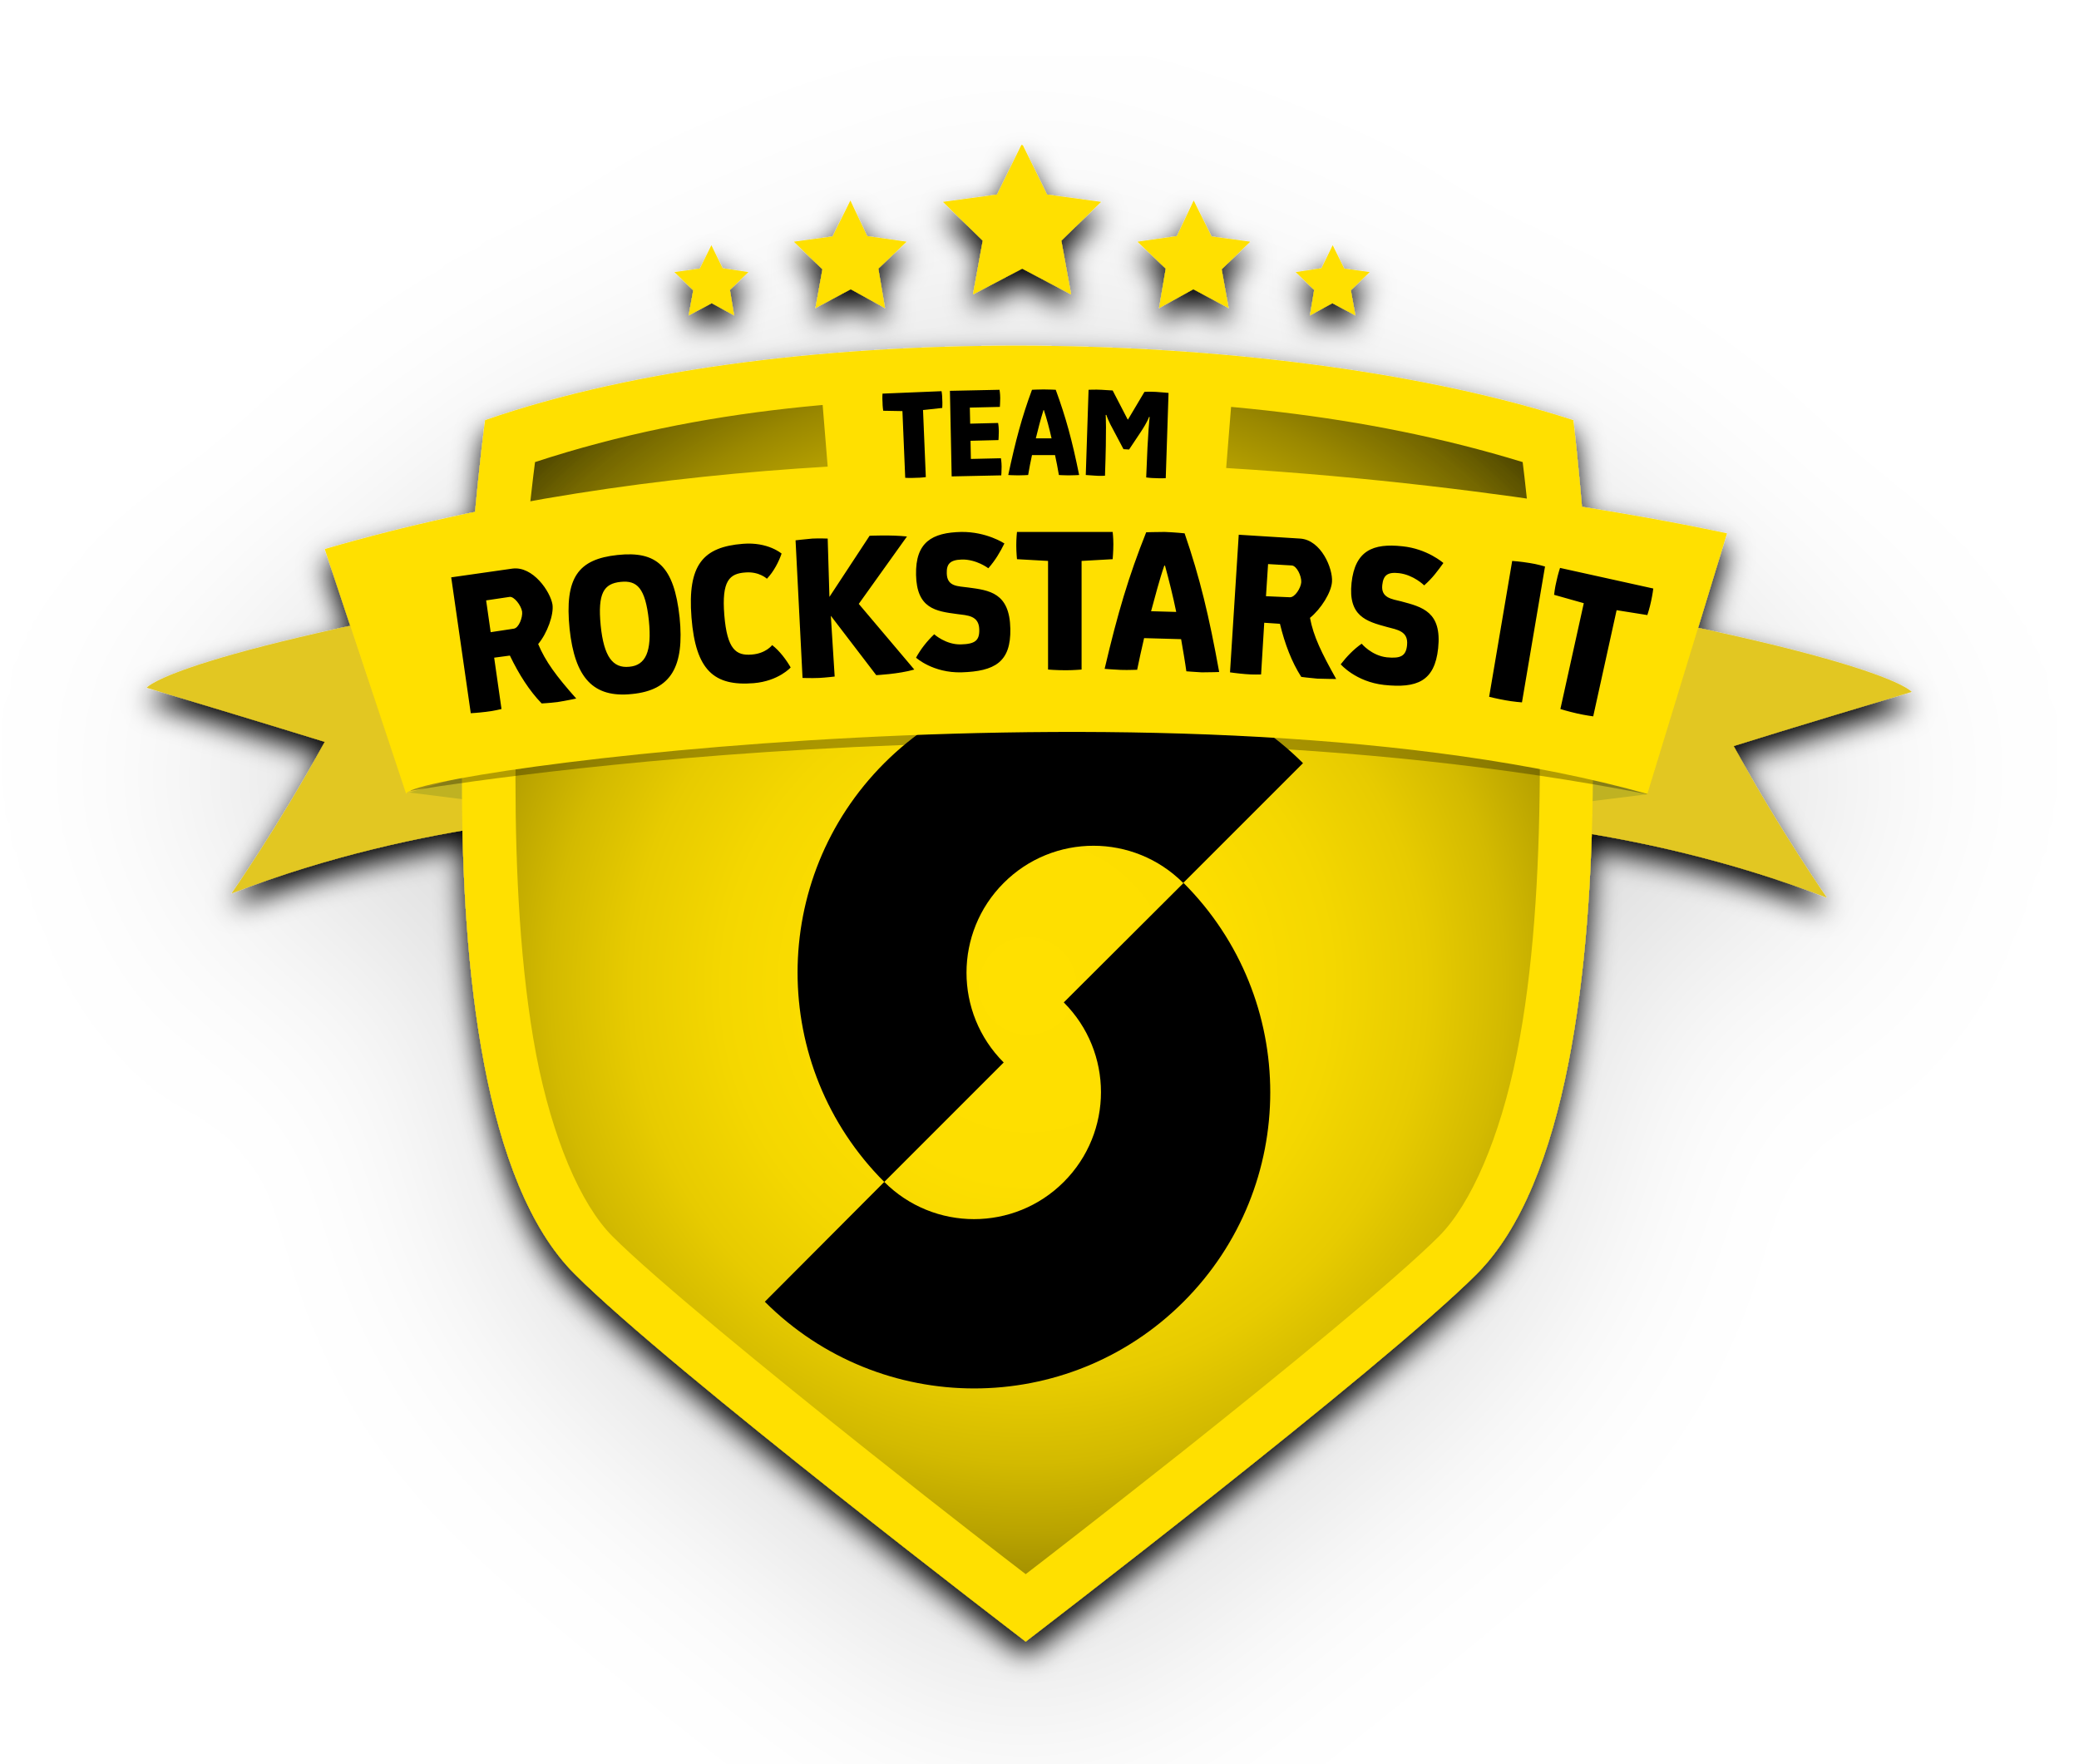
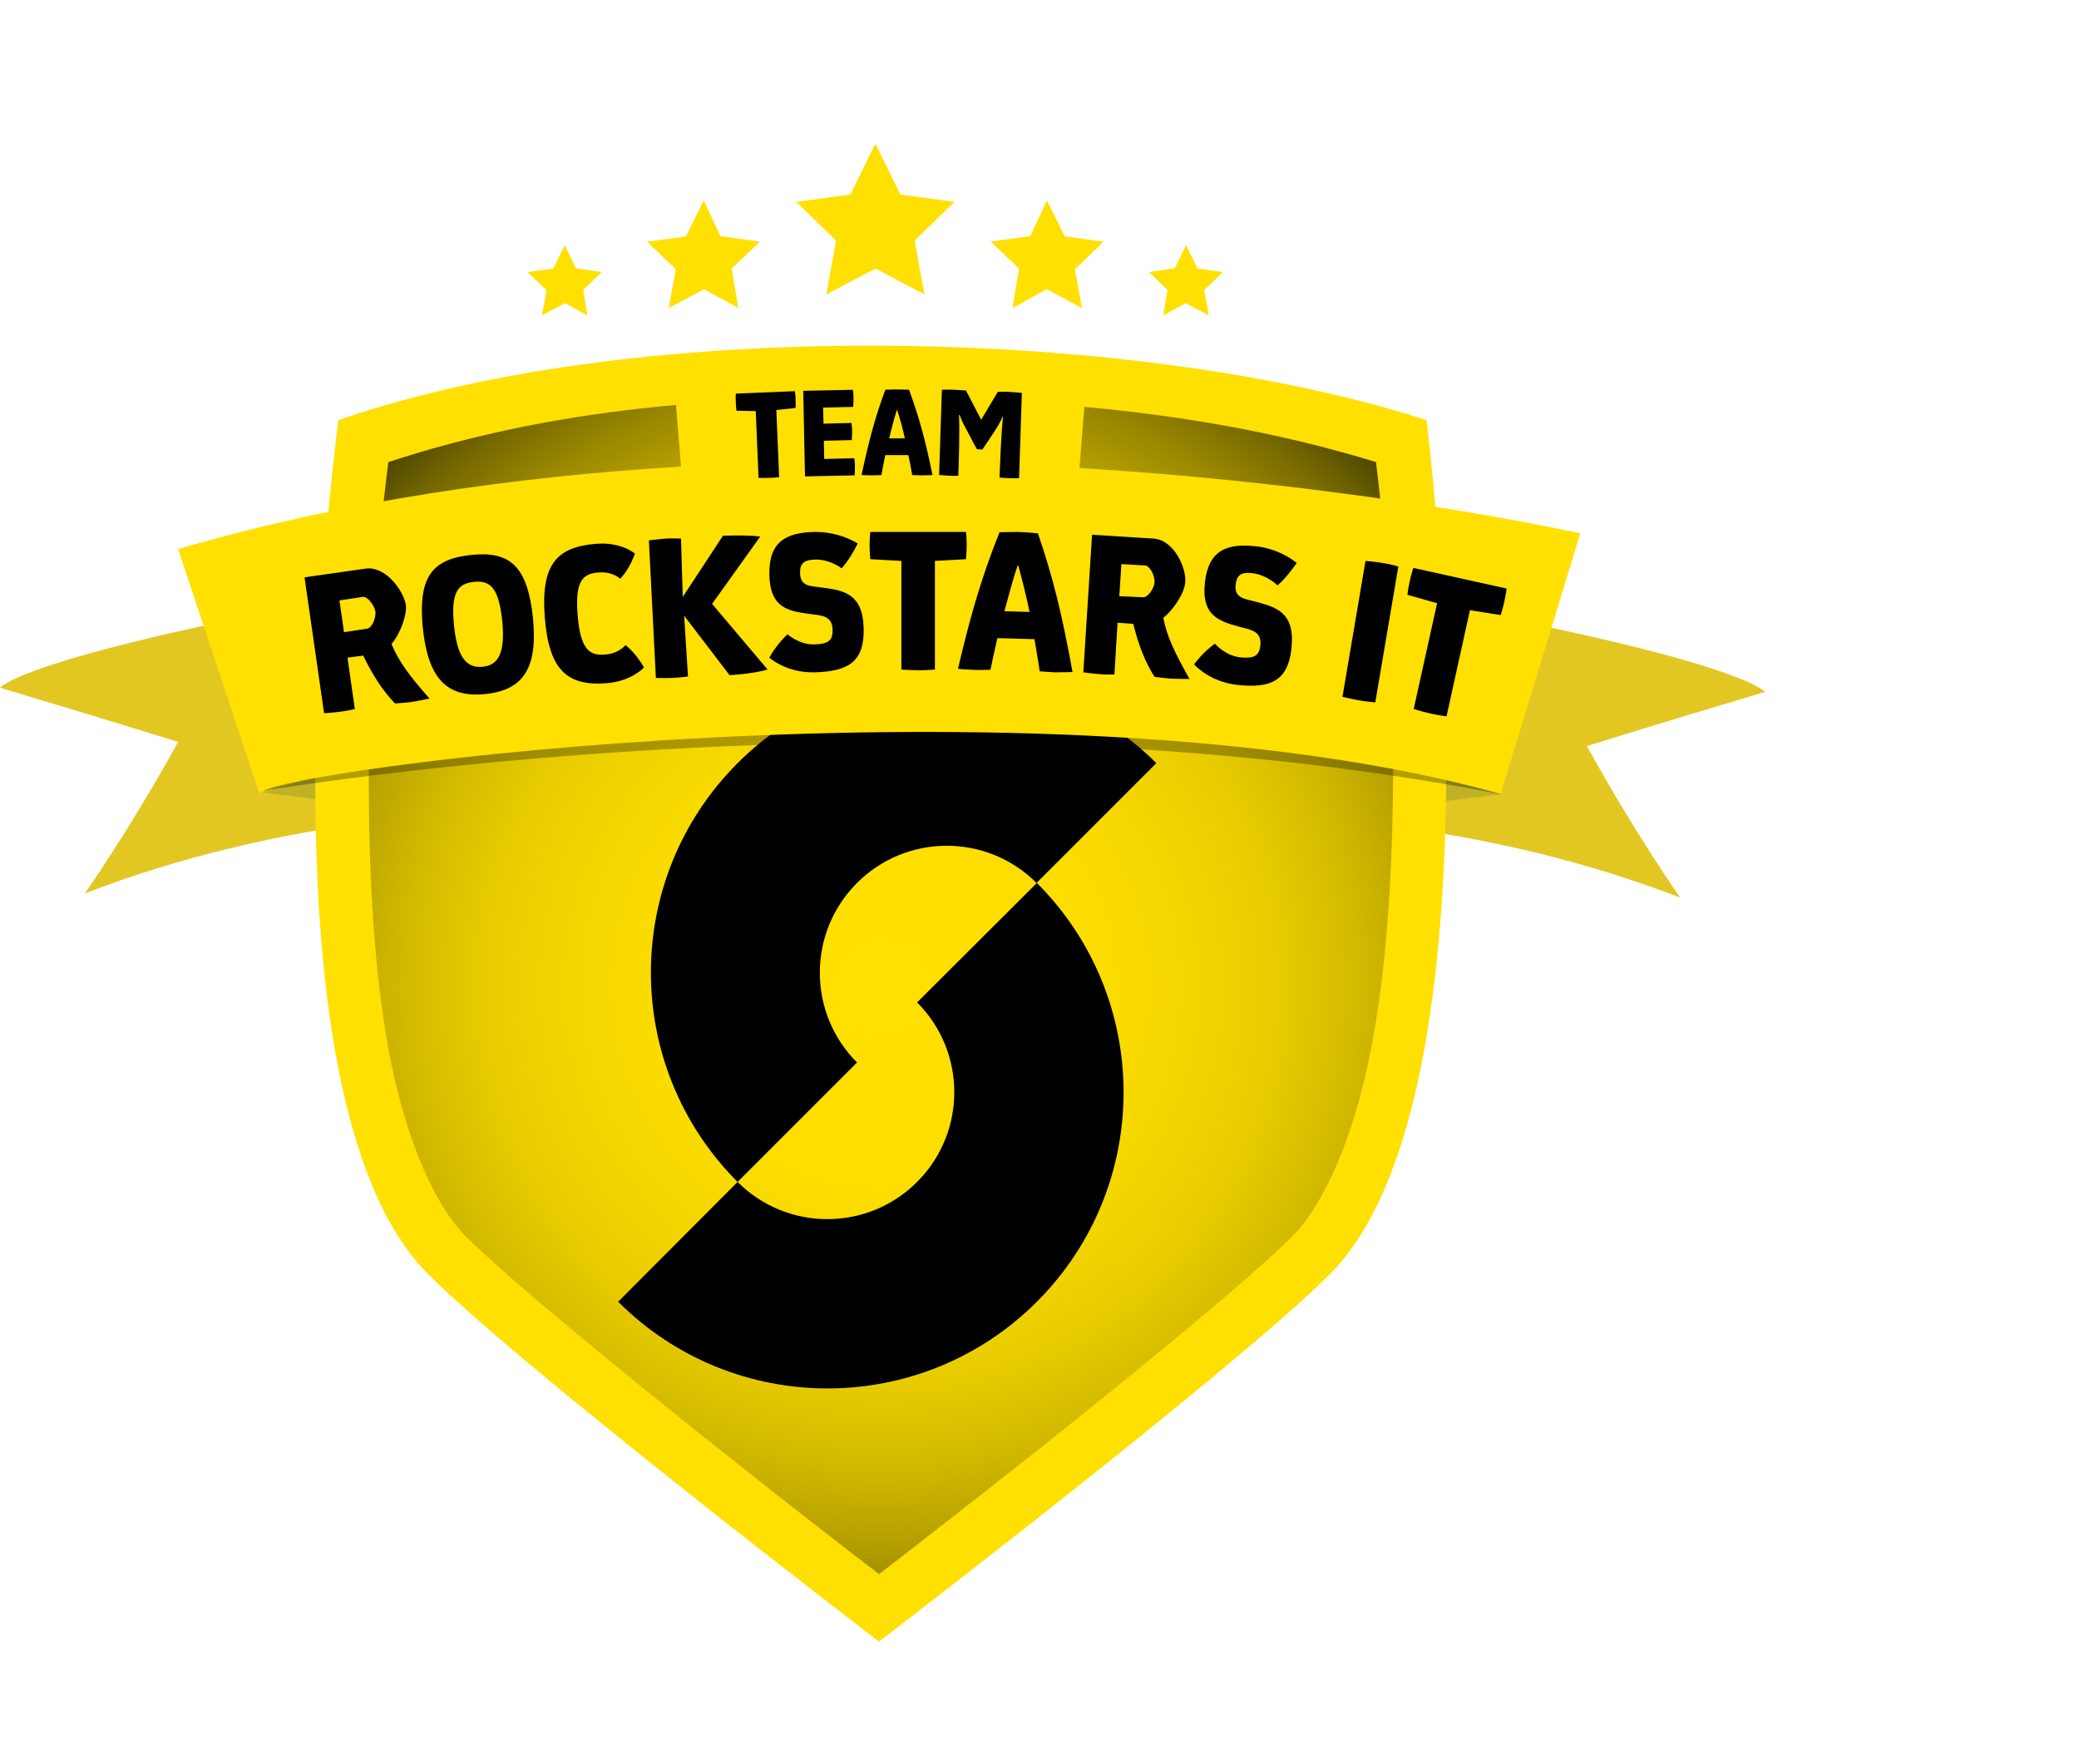
- <svg xmlns="http://www.w3.org/2000/svg" class="shadow" version="1.1" id="rs-logo" x="0" y="0" viewBox="0 0 595.3 504.9" xml:space="preserve">
+ <svg xmlns="http://www.w3.org/2000/svg" version="1.1" id="rs-logo" x="0" y="0" viewBox="42 0 595.3 504.9" xml:space="preserve">
  <style>
-             .shadow {
-                 height: 128px;
-                 -webkit-filter: drop-shadow(0px 1px 1px #000000) drop-shadow(0px 4px 8px rgba(0, 0, 0, 0.15));
-                 filter: drop-shadow(0px 1px 1px #000000) drop-shadow(0px 4px 8px rgba(0, 0, 0, 0.15));
-             }
- 
            .st0,
            .st1,
            .st5 {
                fill-rule: evenodd;
                clip-rule: evenodd;
                fill: #e2c723
            }

            .st1,
            .st5 {
                fill: #bfb224
            }

            .st5 {
                fill: #ffe000
            }
        </style>
  <path class="st0" d="M547.4 198.1s-7.6-10.4-123.1-30l-8.9 66.4s51.6.8 107.7 22.5c0 0-13.2-18.8-26.7-43.4 0 0 17.8-5.6 51-15.5zM42 196.9s7.6-10.4 123.1-30l8.9 66.4s-51.6.8-107.7 22.5c0 0 13.2-18.8 26.7-43.4 0 0-17.7-5.5-51-15.5z" />
  <path class="st1" d="M471.7 227.4l-56.2 7-2.5-19.7c-.1.1 4.1-4.1 58.7 12.7zM117.2 226.9l57.6 7.3 1.5-16.4s-4.6-7.7-59.1 9.1z" />
  <path id="path3741_18_" d="M138.9 120.3c87.1-30.3 230-26.5 311.6 0 0 0 24.2 192.6-27.7 244.5C395.5 392.1 293.7 470 293.7 470s-101.8-77.8-129.2-105.3c-51.8-51.8-25.6-244.4-25.6-244.4z" fill="#ffe000" />
  <radialGradient id="path3374_1_" cx="294.29" cy="282.28" r="223.84" gradientUnits="userSpaceOnUse">
    <stop offset="0" stop-color="#ffe000" />
    <stop offset=".25" stop-color="#fdde00" />
    <stop offset=".39" stop-color="#f4d700" />
    <stop offset=".51" stop-color="#e7cb00" />
    <stop offset=".61" stop-color="#d3ba00" />
    <stop offset=".7" stop-color="#b9a300" />
    <stop offset=".78" stop-color="#9a8800" />
    <stop offset=".86" stop-color="#746700" />
    <stop offset=".93" stop-color="#4a4300" />
    <stop offset="1" stop-color="#1d1b00" />
  </radialGradient>
  <path id="path3374_12_" d="M296.9 113.9c-47.1-.5-95.2 2.5-143.7 18.4-1 7.9-5.5 42.6-5.6 90.8 0 26.7 1.4 54.8 5.9 78.7 4.6 23.9 12.7 43 21.9 52.2 12.1 12.1 44.7 38.8 73.4 61.6 23.9 19 38.4 30.1 44.9 35.1 6.5-5 21-16.2 44.9-35.1 28.7-22.8 61.3-49.5 73.4-61.6 9.2-9.2 17.5-28.3 22.3-52.2 4.8-23.9 6.4-52 6.6-78.7.4-48.1-3.9-82.7-4.9-90.8-46-14.1-92.3-17.9-139.1-18.4z" fill="url(#path3374_1_)" />
  <path d="M287.4 304.2a36.33 36.33 0 010-51.4 36.33 36.33 0 0151.4 0l34.3-34.3a84.8 84.8 0 00-119.9 0 84.8 84.8 0 000 119.9l34.2-34.2zm-34.2 34.2a36.33 36.33 0 0051.4 0 36.33 36.33 0 000-51.4l34.3-34.2a84.8 84.8 0 010 119.9 84.8 84.8 0 01-119.9 0l34.2-34.3z" />
  <path d="M117.6 226.4s186.3-31.9 354.1 1l-13.3-53.2-331 20-9.8 32.2z" opacity=".3" fill-rule="evenodd" clip-rule="evenodd" />
  <path class="st5" d="M243.5 57.4l-5.1 10.3-11.1 1.5 8.2 7.9-2 11.1 10.1-5.4 9.8 5.4-1.9-11.3 8.1-7.7-11.3-1.6-4.8-10.2zM341.8 57.4l5.1 10.3 11.1 1.5-8.2 7.9 2 11.1-10.1-5.4-9.8 5.4 1.9-11.3-8.1-7.7 11.3-1.6 4.8-10.2zM292.5 41.4l-7 14.3-15.5 2.1 11.4 11.1-2.8 15.4 14.1-7.4 14 7.4-2.8-15.4 11.4-11.1-15.5-2.1-7-14.3-.1.3-.2-.3zM203.7 70.2l-3.3 6.7-7.3 1 5.4 5.2-1.3 7.2 6.6-3.5 6.4 3.5L209 83l5.3-5.1-7.4-1.1-3.2-6.6zM381.6 70.2l3.3 6.7 7.3 1-5.4 5.2 1.3 7.2-6.6-3.5-6.4 3.5 1.2-7.3-5.3-5.1 7.4-1.1 3.2-6.6zM351.1 134l2.1-26.1H234.9l2.1 25.7c-47.2 2.8-96.6 9.8-144 23.6l23.3 70.1c0-6.4 224.4-36.5 355.4 0l22.8-74.6c.1.1-59.7-13.6-143.4-18.7z" />
  <g>
    <path d="M258.4 117.7l-5.5-.1s-.2-1.2-.2-2.5c-.1-1.2 0-2.4 0-2.4l16.9-.7s.2 1 .2 2.2c.1 1.3 0 2.6 0 2.6l-5.5.6.8 19.2s-1.4.2-2.8.2c-1.7.1-3.1 0-3.1 0l-.8-19.1zM272 111.9l14.2-.3s.2 1.1.2 2.4c0 1.1-.1 2.5-.1 2.5l-8.6.2.1 4.6 8-.2s.2 1.1.2 2.4c0 1.3-.1 2.5-.1 2.5l-8 .2.1 5.2 8.6-.2s.2 1.1.2 2.4c0 1.5-.1 2.5-.1 2.5l-14.2.3-.5-24.5zM291.5 136.1c-1.5 0-2.8-.1-2.8-.1 2.1-9.8 3.9-16.6 6.8-24.4 0 0 1.7-.1 3.3-.1 1.7 0 3.5.1 3.5.1 2.9 7.9 4.7 14.5 6.7 24.4 0 0-1.4.1-3.1.1-1.2 0-2.7-.1-2.7-.1-.3-1.8-.7-3.9-1.1-5.7h-6.6c-.4 1.8-.8 3.9-1.1 5.7 0 0-1.4.1-2.9.1zm7.3-18.7c-.8 2.5-1.6 5.6-2.2 8.1h4.5c-.6-2.7-1.4-5.7-2.2-8.1h-.1zM319 123.5c-1.8-3.2-2.2-4.7-2.2-4.7h-.2s.3 3.5-.2 17.4c0 0-1.4.1-2.6 0l-2.9-.2.8-24.4s2-.1 3.7 0l3.2.2 4.3 8.3h.1l4.7-7.9s1.4-.1 3.3 0c1.5.1 3.6.3 3.6.3l-.8 24.4s-1.5.1-2.8 0c-1.4 0-2.8-.2-2.8-.2.5-13.8 1-17.3 1-17.3h-.2s-.3 1.2-2.5 4.5l-3.2 4.8-1.6-.1-2.7-5.1z" />
  </g>
  <g>
    <path d="M129.2 165.3l17.5-2.5c5.9-.8 10.9 6.6 11.5 10.3.4 2.9-1.5 8.2-4.1 11.3 2.1 5 5.2 9.2 10.9 15.6 0 0-2.8.6-5.3 1-2.4.3-4.6.4-4.6.4-3.5-3.6-6.5-8.3-9.1-13.7l-4.5.6 2.1 14.7s-2.4.6-4.4.8c-2.4.3-4.4.4-4.4.4l-5.6-38.9zm17.9 14.7c1.5-.2 2.6-3.3 2.4-4.9-.3-1.8-2.3-4.4-3.6-4.2l-6.7 1 1.3 9.1 6.6-1zM163.1 180.1c-1.5-14.8 2.5-20 13.7-21.2 11.2-1.2 16.2 3.1 17.8 17.9 1.4 14-2.4 20.8-13.6 21.9-11.2 1.2-16.4-4.7-17.9-18.6zm22.7-2.4c-1-9.4-3.4-11.6-8.1-11.1-4.8.5-6.6 3.2-5.7 12.5.9 8.8 3.4 12.3 8.2 11.8 4.7-.4 6.5-4.4 5.6-13.2zM215.8 195.6c-11.3.9-16.6-3.6-17.8-18.8-1.2-15.2 3.4-20.2 14.7-21.1 7.2-.6 11.1 2.8 11.1 2.8-.8 2.3-2.2 5.1-4.2 7.2 0 0-2.2-2.1-6.1-1.8-4.6.3-6.9 2.3-6.1 12.2.8 9.9 3.4 11.7 7.9 11.3 4-.3 5.8-2.7 5.8-2.7 2.2 1.7 4.1 4.3 5.3 6.4.1-.1-3.4 3.9-10.6 4.5zM237.5 170.9l11.5-17.5s6-.3 10.7.2l-13.8 19.3 15.9 18.8c-4.5 1.3-10.9 1.6-10.9 1.6l-13-17 1.1 17.4s-2.5.3-4.4.4c-2.3.1-4.8 0-4.8 0l-2-39.4s2.5-.3 4.8-.5c1.9-.1 4.4 0 4.4 0l.5 16.7zM287.6 155.6c-1.2 2.4-2.5 4.7-4.6 7.1 0 0-3.4-2.6-7.6-2.5-3.4.1-4.4 1.3-4.3 4 .1 3.8 3.2 3.6 6.1 4 6.1.8 11.9 1.5 12.1 11.8.2 9.6-4.5 12.2-14 12.5-8.2.2-13-4.2-13-4.2 1.3-2.4 3.1-4.7 5.2-6.7 0 0 3.3 3 7.6 2.9 4.1-.1 5.4-1.1 5.3-4.3-.1-4-3.4-4-6.4-4.4-6.1-.8-11.5-1.6-11.7-11.2-.2-9.4 4.6-12.1 12.9-12.3 7.3-.1 12.4 3.3 12.4 3.3zM300.1 160.6l-8.9-.5s-.2-2-.2-4 .2-3.8.2-3.8h27.4s.2 1.7.2 3.5c0 2-.2 4.3-.2 4.3l-8.9.5v31.1s-2.3.2-4.5.2c-2.8 0-5.1-.2-5.1-.2v-31.1zM320.9 191.8c-2.3-.1-4.6-.3-4.6-.3 3.7-15.8 6.9-26.6 11.9-39.1 0 0 2.8-.1 5.3-.1 2.8.1 5.7.4 5.7.4 4.4 12.8 7 23.7 9.9 39.7 0 0-2.2.1-5 .1-1.9-.1-4.4-.3-4.4-.3-.4-2.9-1-6.3-1.5-9.2l-10.6-.3c-.7 2.9-1.4 6.3-2 9.1.1-.1-2.3.1-4.7 0zm12.5-29.9c-1.4 4-2.7 9.1-3.8 13.1l7.2.2c-.9-4.4-2.1-9.2-3.2-13.2l-.2-.1zM354.7 153.1l17.6 1.1c6 .4 9.4 8.6 9.1 12.4-.2 3-3.1 7.7-6.3 10.3 1 5.3 3.3 10 7.5 17.5 0 0-2.9 0-5.4-.1-2.4-.2-4.6-.5-4.6-.5-2.7-4.2-4.7-9.4-6.1-15.2l-4.5-.3-.9 14.8s-2.5.1-4.5-.1c-2.4-.2-4.4-.5-4.4-.5l2.5-39.4zm14.6 17.9c1.5.1 3.2-2.7 3.3-4.3.1-1.8-1.3-4.7-2.7-4.8l-6.8-.4-.6 9.2 6.8.3zM413.3 161.2c-1.6 2.2-3.1 4.3-5.5 6.4 0 0-3-3-7.2-3.5-3.4-.4-4.5.7-4.8 3.4-.4 3.7 2.7 4 5.5 4.7 6 1.6 11.6 3 10.5 13.4-1 9.5-6.1 11.5-15.5 10.5-8.1-.9-12.4-5.9-12.4-5.9 1.7-2.2 3.7-4.3 6-5.9 0 0 2.8 3.4 7.2 3.9 4 .4 5.5-.4 5.8-3.5.4-4-2.8-4.4-5.8-5.2-5.9-1.6-11.1-3.1-10.1-12.6 1-9.3 6.2-11.4 14.5-10.5 7.2.7 11.8 4.8 11.8 4.8zM435.8 201.1s-2.6-.2-4.7-.6c-2.3-.4-4.7-1-4.7-1l6.6-38.9s2.7.2 5 .6c2.1.3 4.4 1 4.4 1l-6.6 38.9zM453.5 172.7l-8.5-2.4s.2-2 .7-4c.4-1.9 1-3.7 1-3.7l26.7 5.9s-.2 1.7-.6 3.5c-.4 2-1.1 4.1-1.1 4.1l-8.8-1.4-6.7 30.4s-2.3-.3-4.5-.8c-2.7-.6-4.9-1.3-4.9-1.3l6.7-30.3z" />
  </g>
</svg>
